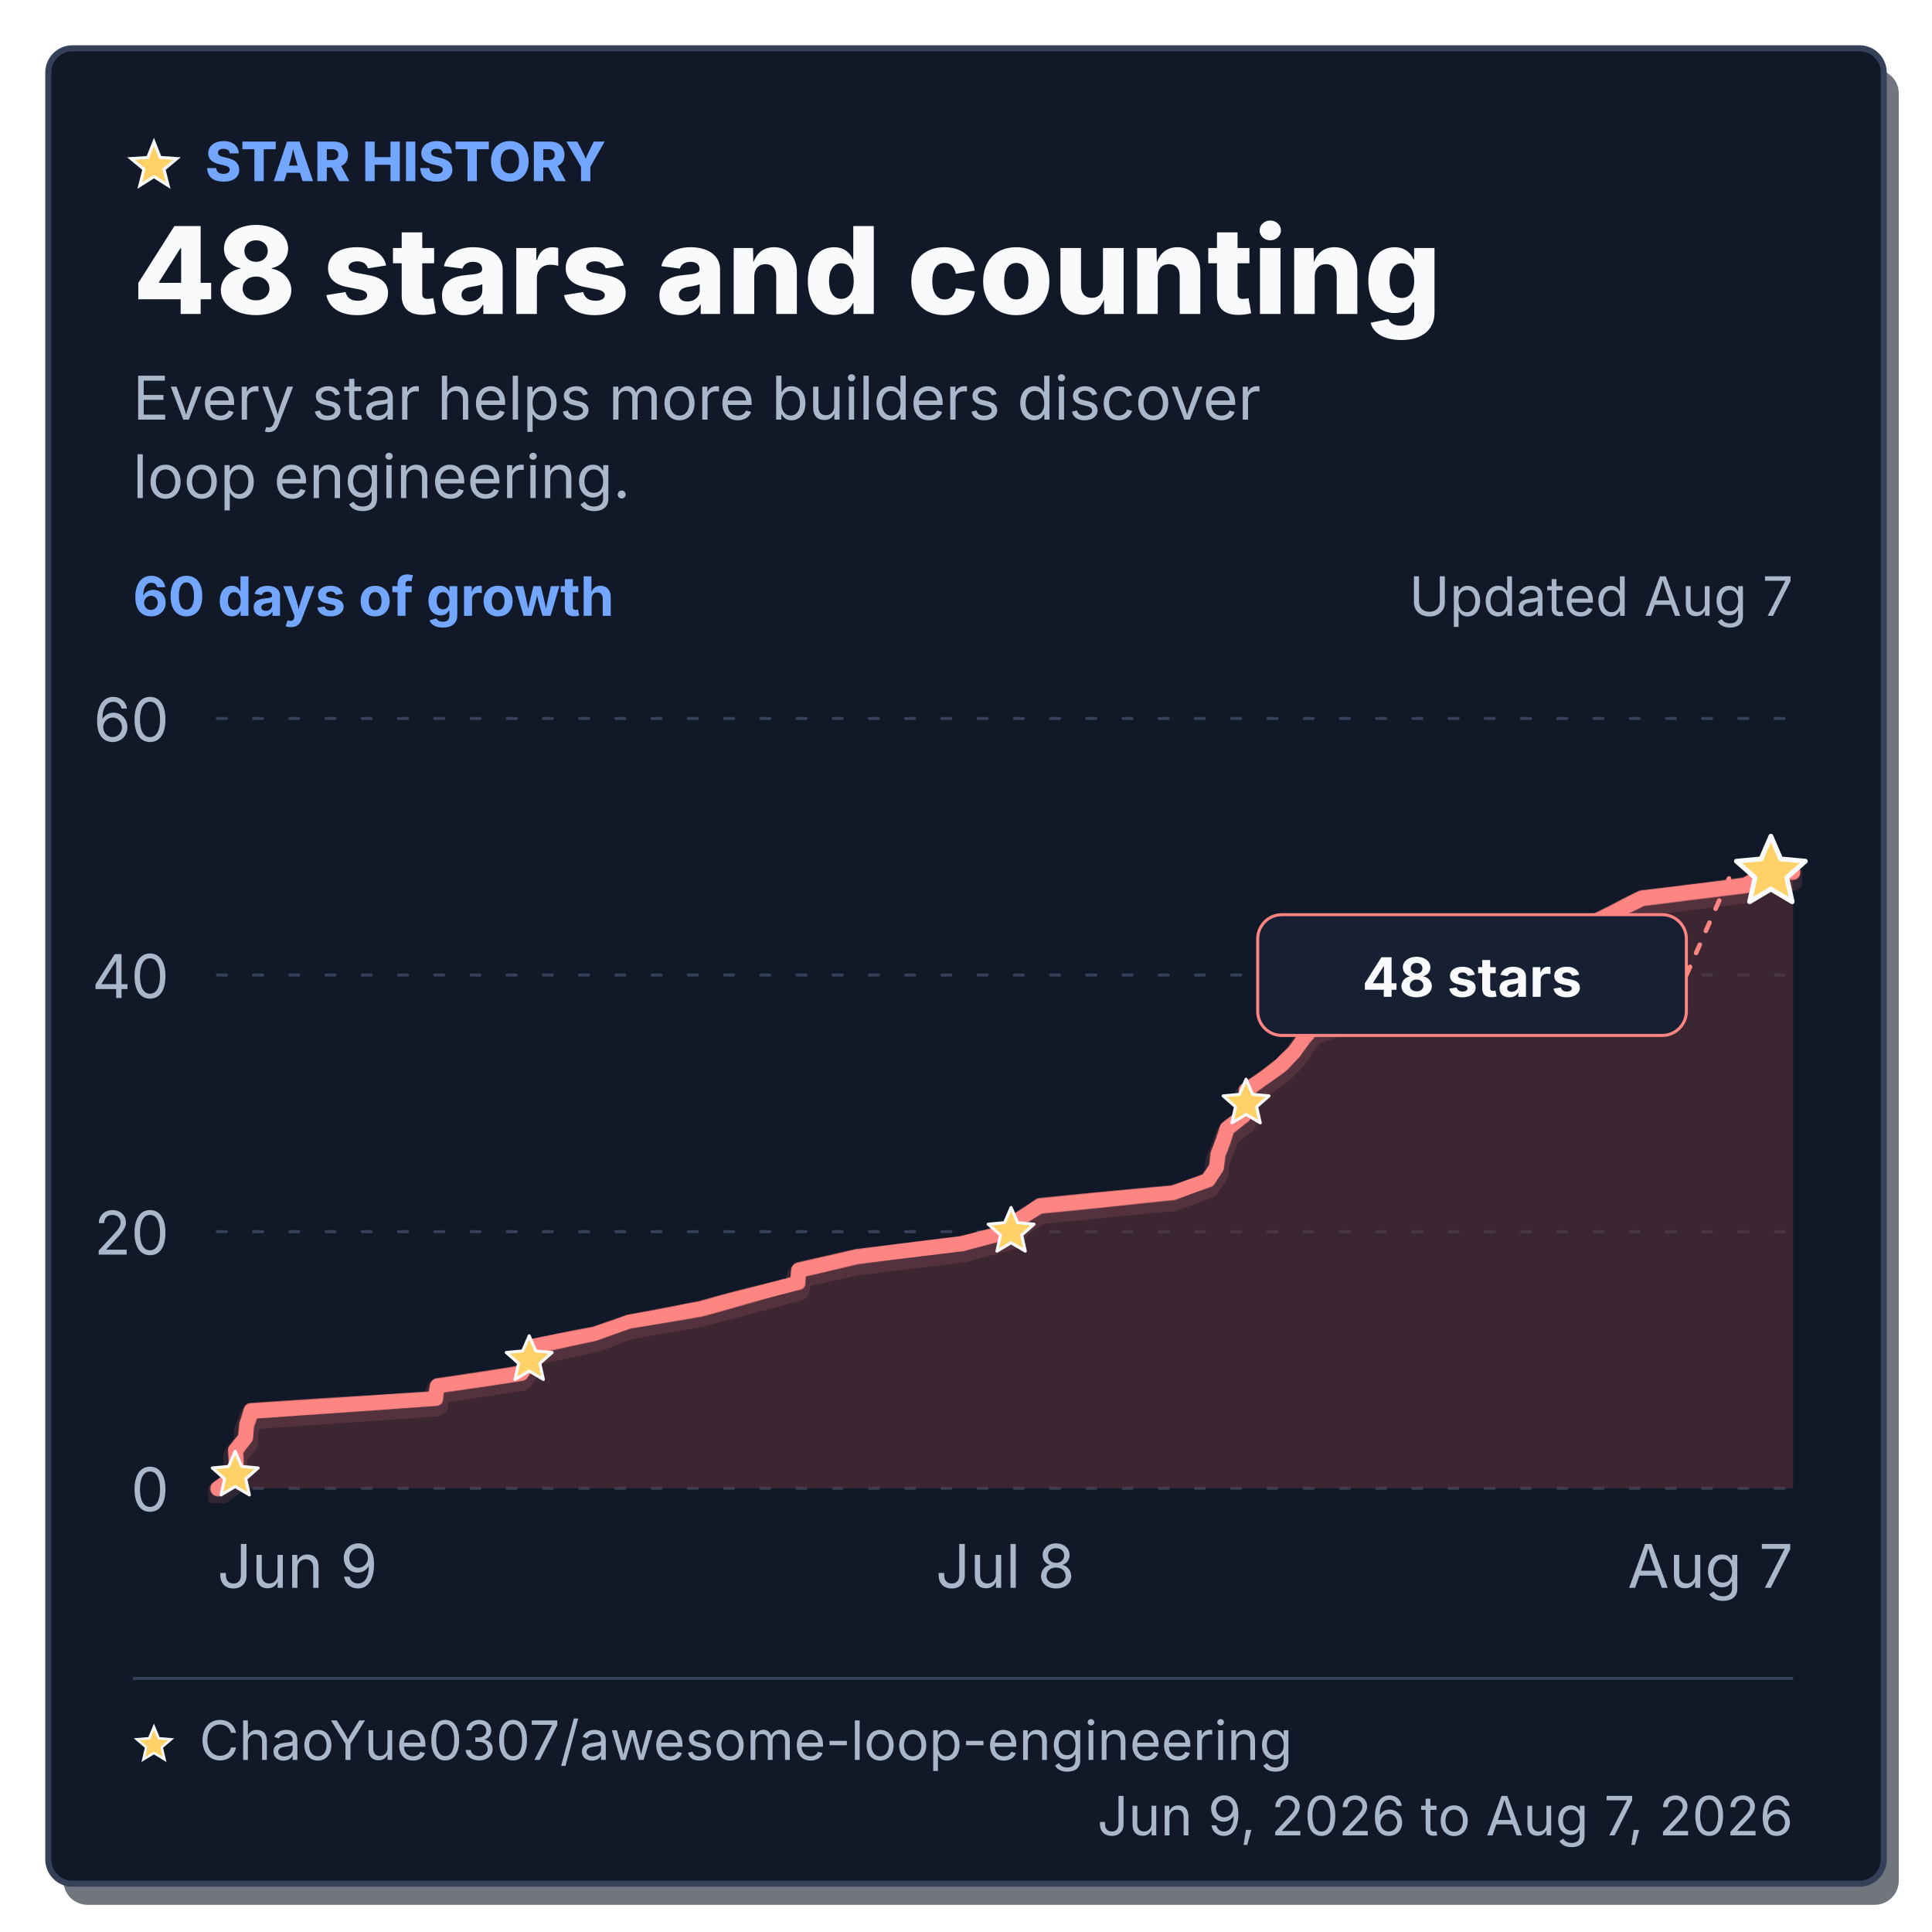
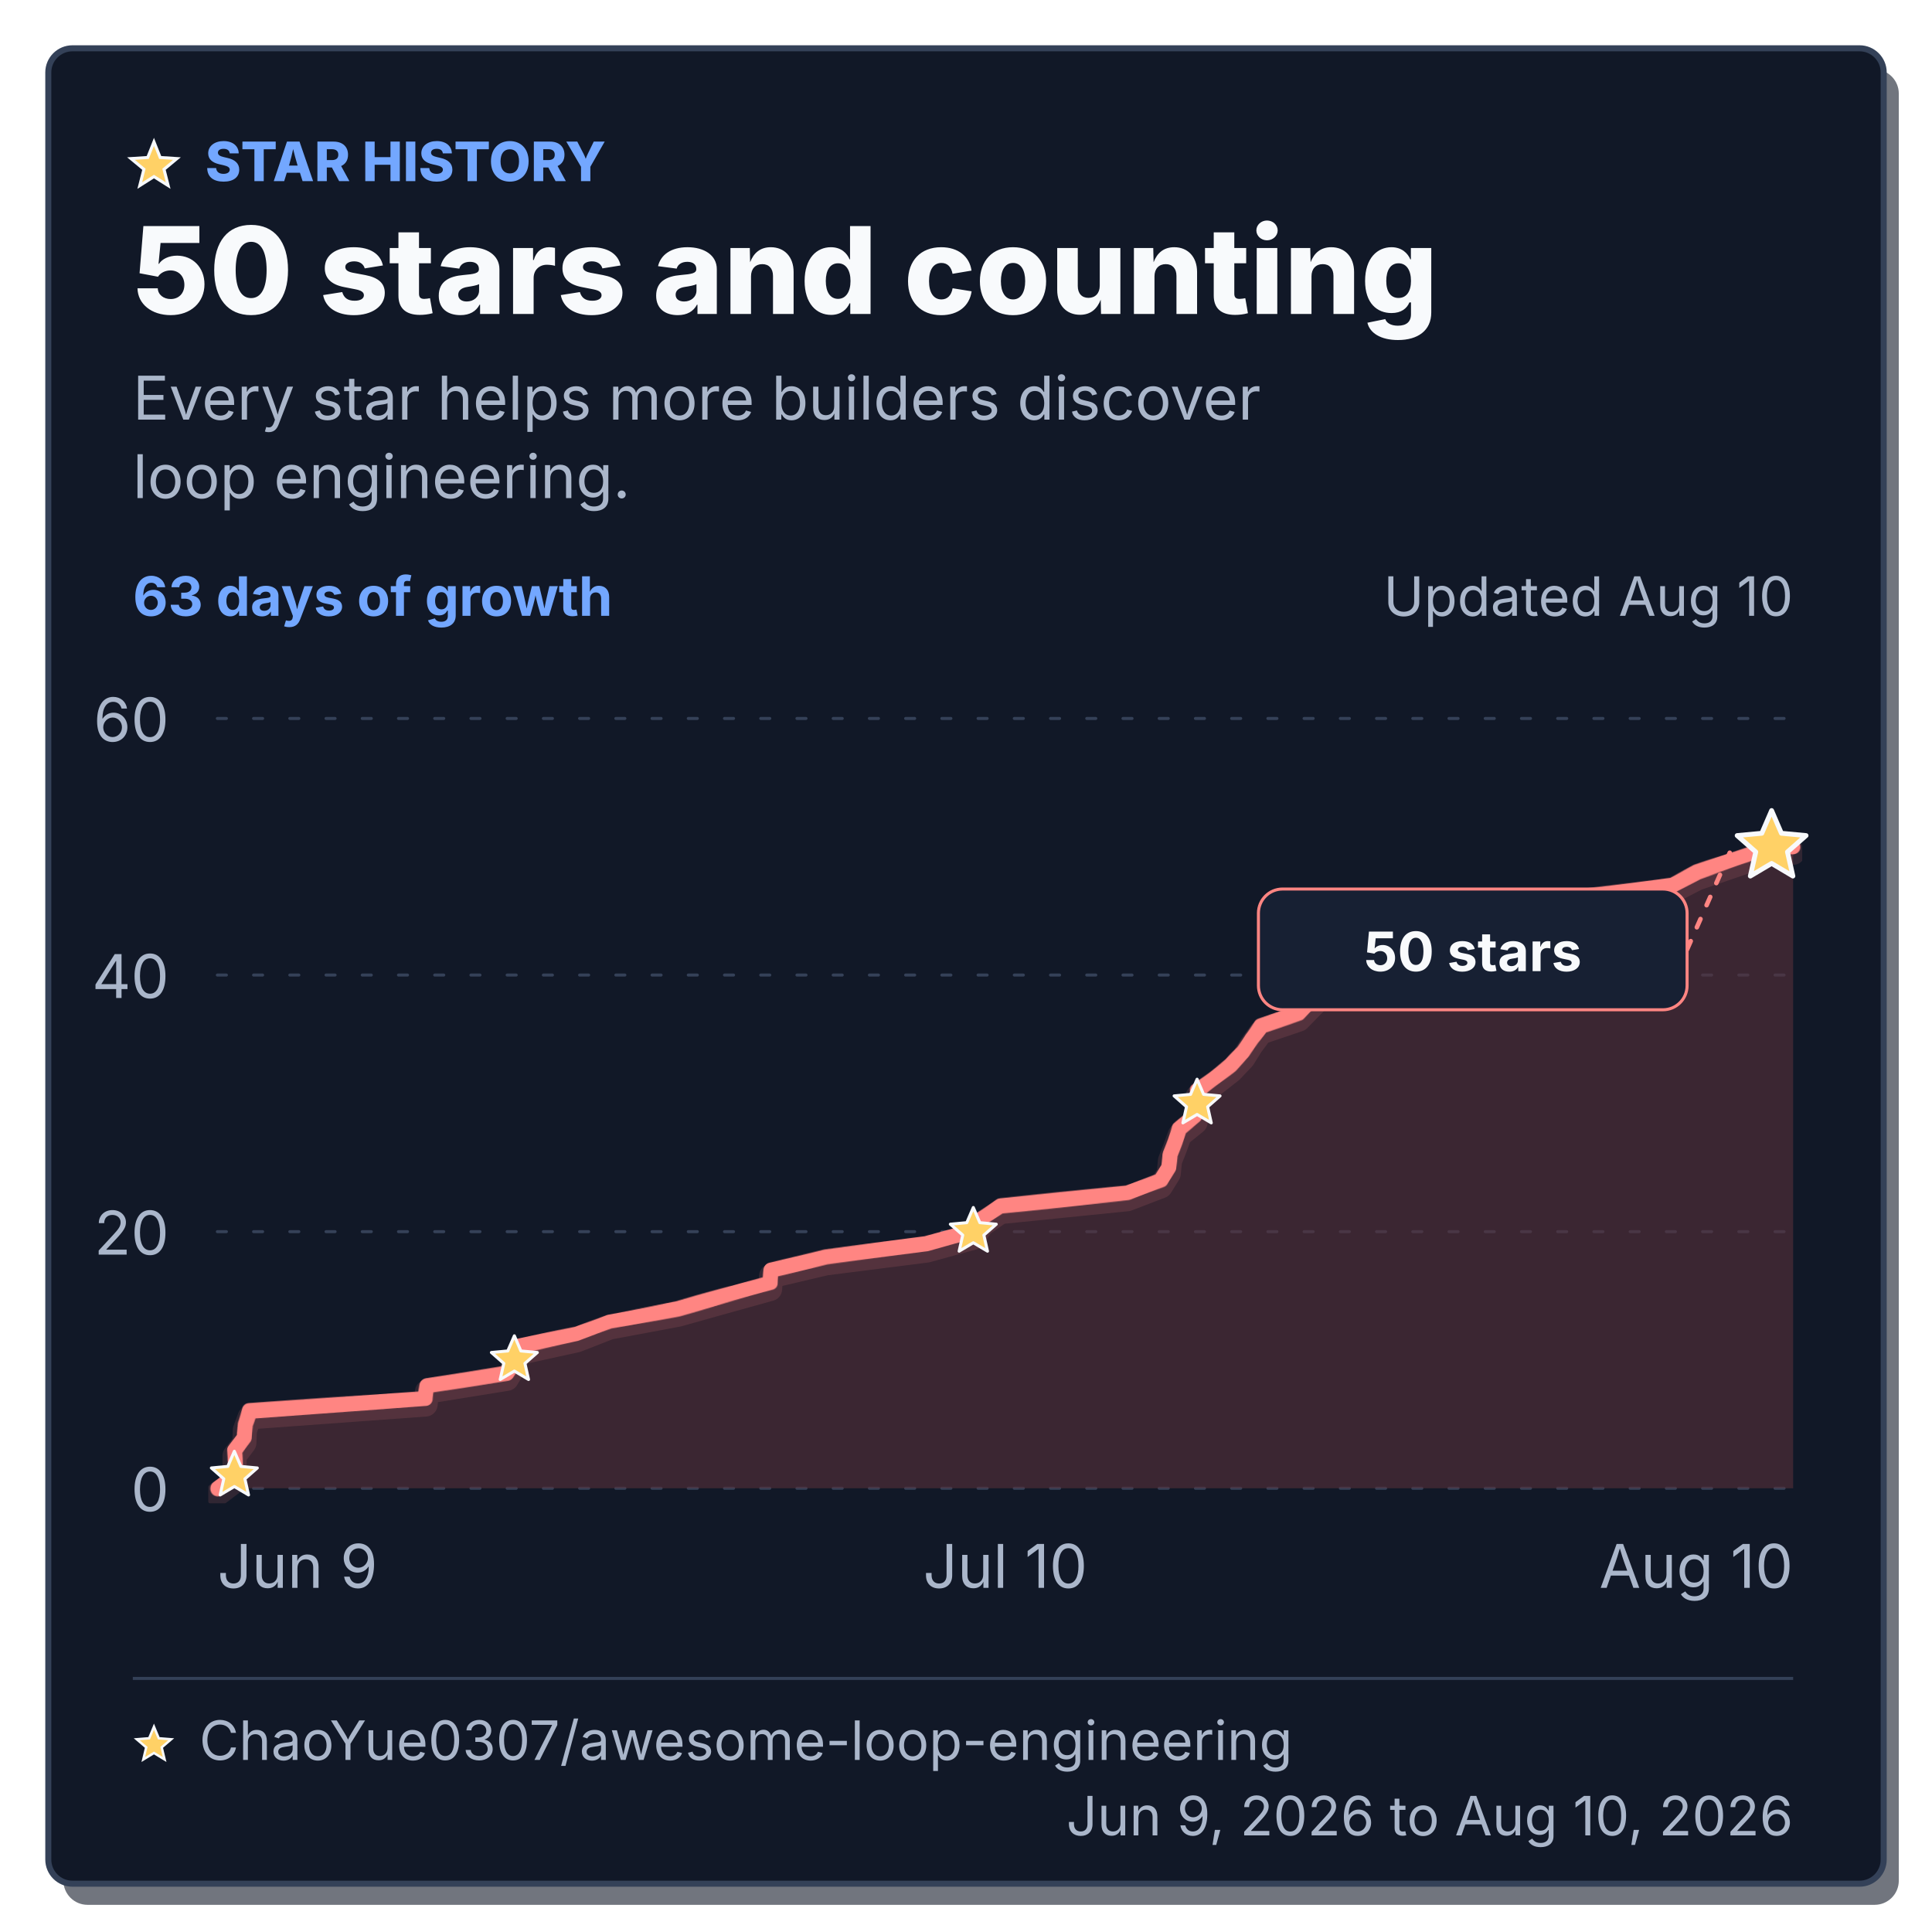
<svg xmlns="http://www.w3.org/2000/svg" width="640" height="640" viewBox="0 0 640 640" role="img" aria-labelledby="title desc">
  <style>
    text { font-family: ui-rounded, 'SF Pro Rounded', 'Nunito Sans', -apple-system, BlinkMacSystemFont, 'Segoe UI', sans-serif; letter-spacing: 0; }
  </style>
  <defs>
    <filter id="rough-line" x="-3%" y="-6%" width="106%" height="112%">
      <feTurbulence type="fractalNoise" baseFrequency="0.008 0.12" numOctaves="1" seed="17" result="noise" />
      <feDisplacementMap in="SourceGraphic" in2="noise" scale="1.2" xChannelSelector="R" yChannelSelector="G" />
    </filter>
    <clipPath id="plot-clip">
      <rect x="69" y="233" width="528" height="265" />
    </clipPath>
  </defs>
  <rect x="21" y="23" width="608" height="608" rx="8" fill="#0B1220" opacity="0.58" />
  <rect x="16" y="16" width="608" height="608" rx="8" fill="#111827" stroke="#344158" stroke-width="2" />
  <path d="M 51 47 L 53.06 52.17 L 58.61 52.53 L 54.33 56.08 L 55.7 61.47 L 51 58.5 L 46.3 61.47 L 47.67 56.08 L 43.39 52.53 L 48.94 52.17 Z" fill="#FFD166" stroke="#F8FAFC" stroke-width="1" />
  <text x="68" y="60" fill="#73A7FF" font-size="18" font-weight="800">STAR HISTORY</text>
-   <text x="44" y="104" fill="#F8FAFC" font-size="40" font-weight="760">48 stars and counting</text>
+   <text x="44" y="104" fill="#F8FAFC" font-size="40" font-weight="760">50 stars and counting</text>
  <text x="44" y="139" fill="#AAB6CA" font-size="20">Every star helps more builders discover</text>
  <text x="44" y="165" fill="#AAB6CA" font-size="20">loop engineering.</text>
-   <text x="44" y="204" fill="#73A7FF" font-size="18" font-weight="700">60 days of growth</text>
-   <text x="594" y="204" fill="#AAB6CA" font-size="18" text-anchor="end">Updated Aug 7</text>
+   <text x="44" y="204" fill="#73A7FF" font-size="18" font-weight="700">63 days of growth</text>
+   <text x="594" y="204" fill="#AAB6CA" font-size="18" text-anchor="end">Updated Aug 10</text>
  <line x1="72" y1="493" x2="594" y2="493" stroke="#354158" stroke-width="1" stroke-dasharray="3 9" stroke-linecap="round" />
  <text x="56" y="500.6" fill="#AAB6CA" font-size="20" text-anchor="end">0</text>
  <line x1="72" y1="408" x2="594" y2="408" stroke="#354158" stroke-width="1" stroke-dasharray="3 9" stroke-linecap="round" />
  <text x="56" y="415.6" fill="#AAB6CA" font-size="20" text-anchor="end">20</text>
  <line x1="72" y1="323" x2="594" y2="323" stroke="#354158" stroke-width="1" stroke-dasharray="3 9" stroke-linecap="round" />
  <text x="56" y="330.6" fill="#AAB6CA" font-size="20" text-anchor="end">40</text>
  <line x1="72" y1="238" x2="594" y2="238" stroke="#354158" stroke-width="1" stroke-dasharray="3 9" stroke-linecap="round" />
  <text x="56" y="245.6" fill="#AAB6CA" font-size="20" text-anchor="end">60</text>
  <text x="72" y="526" fill="#AAB6CA" font-size="20" text-anchor="start">Jun 9</text>
-   <text x="333" y="526" fill="#AAB6CA" font-size="20" text-anchor="middle">Jul 8</text>
-   <text x="594" y="526" fill="#AAB6CA" font-size="20" text-anchor="end">Aug 7</text>
+   <text x="333" y="526" fill="#AAB6CA" font-size="20" text-anchor="middle">Jul 10</text>
+   <text x="594" y="526" fill="#AAB6CA" font-size="20" text-anchor="end">Aug 10</text>
  <g clip-path="url(#plot-clip)">
-     <path d="M 72 493 L 77.91 488.75 L 77.98 484.5 L 77.99 480.25 L 81.38 476 L 81.58 471.75 L 83.2 467.5 L 144.42 463.25 L 144.93 459 L 172.68 454.75 L 175.31 450.5 L 176.6 446.25 L 196.98 442 L 208.41 437.75 L 232.28 433.5 L 248.18 429.25 L 264.24 425 L 264.58 420.75 L 283.6 416.5 L 318.77 412.25 L 334.94 408 L 337.87 403.75 L 344.35 399.5 L 388.49 395.25 L 400.14 391 L 402.91 386.75 L 403.36 382.5 L 405.14 378.25 L 406.73 374 L 412.24 369.75 L 412.78 365.5 L 412.94 361.25 L 418.95 357 L 424.65 352.75 L 428.87 348.5 L 431.64 344.25 L 434.95 340 L 448.13 335.75 L 456.86 327.25 L 474.2 318.75 L 491.81 314.5 L 517.67 310.25 L 543.87 297.5 L 577.98 293.25 L 586.63 289 L 594 289 V 493 H 72 Z" fill="#572F38" opacity="0.6" />
-     <path d="M 72 493 L 77.91 488.75 L 77.98 484.5 L 77.99 480.25 L 81.38 476 L 81.58 471.75 L 83.2 467.5 L 144.42 463.25 L 144.93 459 L 172.68 454.75 L 175.31 450.5 L 176.6 446.25 L 196.98 442 L 208.41 437.75 L 232.28 433.5 L 248.18 429.25 L 264.24 425 L 264.58 420.75 L 283.6 416.5 L 318.77 412.25 L 334.94 408 L 337.87 403.75 L 344.35 399.5 L 388.49 395.25 L 400.14 391 L 402.91 386.75 L 403.36 382.5 L 405.14 378.25 L 406.73 374 L 412.24 369.75 L 412.78 365.5 L 412.94 361.25 L 418.95 357 L 424.65 352.75 L 428.87 348.5 L 431.64 344.25 L 434.95 340 L 448.13 335.75 L 456.86 327.25 L 474.2 318.75 L 491.81 314.5 L 517.67 310.25 L 543.87 297.5 L 577.98 293.25 L 586.63 289 L 594 289" fill="none" stroke="#FF8582" stroke-width="8" stroke-linejoin="round" stroke-linecap="round" opacity="0.13" transform="translate(0 2)" />
-     <path d="M 72 493 L 77.91 488.75 L 77.98 484.5 L 77.99 480.25 L 81.38 476 L 81.58 471.75 L 83.2 467.5 L 144.42 463.25 L 144.93 459 L 172.68 454.75 L 175.31 450.5 L 176.6 446.25 L 196.98 442 L 208.41 437.75 L 232.28 433.5 L 248.18 429.25 L 264.24 425 L 264.58 420.75 L 283.6 416.5 L 318.77 412.25 L 334.94 408 L 337.87 403.75 L 344.35 399.5 L 388.49 395.25 L 400.14 391 L 402.91 386.75 L 403.36 382.5 L 405.14 378.25 L 406.73 374 L 412.24 369.75 L 412.78 365.5 L 412.94 361.25 L 418.95 357 L 424.65 352.75 L 428.87 348.5 L 431.64 344.25 L 434.95 340 L 448.13 335.75 L 456.86 327.25 L 474.2 318.75 L 491.81 314.5 L 517.67 310.25 L 543.87 297.5 L 577.98 293.25 L 586.63 289 L 594 289" fill="none" stroke="#FF8582" stroke-width="5" stroke-linejoin="round" stroke-linecap="round" filter="url(#rough-line)" />
+     <path d="M 72 493 L 77.63 488.75 L 77.7 484.5 L 77.71 480.25 L 80.93 476 L 81.12 471.75 L 82.67 467.5 L 140.97 463.25 L 141.46 459 L 167.88 454.75 L 170.39 450.5 L 171.62 446.25 L 191.03 442 L 201.91 437.75 L 224.64 433.5 L 239.79 429.25 L 255.09 425 L 255.41 420.75 L 273.52 416.5 L 307.02 412.25 L 322.42 408 L 325.21 403.75 L 331.38 399.5 L 373.42 395.25 L 384.51 391 L 387.15 386.75 L 387.58 382.5 L 389.27 378.25 L 390.79 374 L 396.04 369.75 L 396.55 365.5 L 396.7 361.25 L 402.43 357 L 407.86 352.75 L 411.87 348.5 L 414.51 344.25 L 417.67 340 L 430.22 335.75 L 438.53 327.25 L 455.04 318.75 L 471.82 314.5 L 496.45 310.25 L 521.4 297.5 L 553.89 293.25 L 562.12 289 L 586.87 280.5 L 594 280.5 V 493 H 72 Z" fill="#572F38" opacity="0.6" />
+     <path d="M 72 493 L 77.63 488.75 L 77.7 484.5 L 77.71 480.25 L 80.93 476 L 81.12 471.75 L 82.67 467.5 L 140.97 463.25 L 141.46 459 L 167.88 454.75 L 170.39 450.5 L 171.62 446.25 L 191.03 442 L 201.91 437.75 L 224.64 433.5 L 239.79 429.25 L 255.09 425 L 255.41 420.75 L 273.52 416.5 L 307.02 412.25 L 322.42 408 L 325.21 403.75 L 331.38 399.5 L 373.42 395.25 L 384.51 391 L 387.15 386.75 L 387.58 382.5 L 389.27 378.25 L 390.79 374 L 396.04 369.75 L 396.55 365.5 L 396.7 361.25 L 402.43 357 L 407.86 352.75 L 411.87 348.5 L 414.51 344.25 L 417.67 340 L 430.22 335.75 L 438.53 327.25 L 455.04 318.75 L 471.82 314.5 L 496.45 310.25 L 521.4 297.5 L 553.89 293.25 L 562.12 289 L 586.87 280.5 L 594 280.5" fill="none" stroke="#FF8582" stroke-width="8" stroke-linejoin="round" stroke-linecap="round" opacity="0.13" transform="translate(0 2)" />
+     <path d="M 72 493 L 77.63 488.75 L 77.7 484.5 L 77.71 480.25 L 80.93 476 L 81.12 471.75 L 82.67 467.5 L 140.97 463.25 L 141.46 459 L 167.88 454.75 L 170.39 450.5 L 171.62 446.25 L 191.03 442 L 201.91 437.75 L 224.64 433.5 L 239.79 429.25 L 255.09 425 L 255.41 420.75 L 273.52 416.5 L 307.02 412.25 L 322.42 408 L 325.21 403.75 L 331.38 399.5 L 373.42 395.25 L 384.51 391 L 387.15 386.75 L 387.58 382.5 L 389.27 378.25 L 390.79 374 L 396.04 369.75 L 396.55 365.5 L 396.7 361.25 L 402.43 357 L 407.86 352.75 L 411.87 348.5 L 414.51 344.25 L 417.67 340 L 430.22 335.75 L 438.53 327.25 L 455.04 318.75 L 471.82 314.5 L 496.45 310.25 L 521.4 297.5 L 553.89 293.25 L 562.12 289 L 586.87 280.5 L 594 280.5" fill="none" stroke="#FF8582" stroke-width="5" stroke-linejoin="round" stroke-linecap="round" filter="url(#rough-line)" />
  </g>
-   <path d="M 77.91 480.75 L 80.08 485.77 L 85.52 486.28 L 81.41 489.89 L 82.62 495.22 L 77.91 492.43 L 73.21 495.22 L 74.41 489.89 L 70.31 486.28 L 75.75 485.77 Z" fill="#FFD166" stroke="#F8FAFC" stroke-width="1" stroke-linejoin="round" />
-   <path d="M 175.31 442.5 L 177.47 447.52 L 182.92 448.03 L 178.81 451.64 L 180.01 456.97 L 175.31 454.18 L 170.6 456.97 L 171.81 451.64 L 167.7 448.03 L 173.14 447.52 Z" fill="#FFD166" stroke="#F8FAFC" stroke-width="1" stroke-linejoin="round" />
-   <path d="M 334.94 400 L 337.11 405.02 L 342.55 405.53 L 338.44 409.14 L 339.65 414.47 L 334.94 411.68 L 330.24 414.47 L 331.44 409.14 L 327.33 405.53 L 332.78 405.02 Z" fill="#FFD166" stroke="#F8FAFC" stroke-width="1" stroke-linejoin="round" />
-   <path d="M 412.78 357.5 L 414.94 362.52 L 420.38 363.03 L 416.28 366.64 L 417.48 371.97 L 412.78 369.18 L 408.07 371.97 L 409.28 366.64 L 405.17 363.03 L 410.61 362.52 Z" fill="#FFD166" stroke="#F8FAFC" stroke-width="1" stroke-linejoin="round" />
-   <path d="M 586.63 277 L 589.87 284.53 L 598.04 285.29 L 591.88 290.71 L 593.68 298.71 L 586.63 294.52 L 579.58 298.71 L 581.38 290.71 L 575.22 285.29 L 583.38 284.53 Z" fill="#FFD166" stroke="#F8FAFC" stroke-width="1.6" stroke-linejoin="round" />
-   <path d="M 558.63 323 L 573.63 289" fill="none" stroke="#FF8582" stroke-width="1.5" stroke-dasharray="3 5" stroke-linecap="round" />
-   <rect x="416.63" y="303" width="142" height="40" rx="8" fill="#172033" stroke="#FF8582" />
-   <text x="487.63" y="330.2" fill="#F8FAFC" font-size="18" font-weight="700" text-anchor="middle">48 stars</text>
+   <path d="M 77.63 480.75 L 79.8 485.77 L 85.24 486.28 L 81.13 489.89 L 82.33 495.22 L 77.63 492.43 L 72.93 495.22 L 74.13 489.89 L 70.02 486.28 L 75.47 485.77 Z" fill="#FFD166" stroke="#F8FAFC" stroke-width="1" stroke-linejoin="round" />
+   <path d="M 170.39 442.5 L 172.55 447.52 L 178 448.03 L 173.89 451.64 L 175.09 456.97 L 170.39 454.18 L 165.69 456.97 L 166.89 451.64 L 162.78 448.03 L 168.22 447.52 Z" fill="#FFD166" stroke="#F8FAFC" stroke-width="1" stroke-linejoin="round" />
+   <path d="M 322.42 400 L 324.59 405.02 L 330.03 405.53 L 325.92 409.14 L 327.12 414.47 L 322.42 411.68 L 317.72 414.47 L 318.92 409.14 L 314.81 405.53 L 320.26 405.02 Z" fill="#FFD166" stroke="#F8FAFC" stroke-width="1" stroke-linejoin="round" />
+   <path d="M 396.55 357.5 L 398.71 362.52 L 404.16 363.03 L 400.05 366.64 L 401.25 371.97 L 396.55 369.18 L 391.85 371.97 L 393.05 366.64 L 388.94 363.03 L 394.39 362.52 Z" fill="#FFD166" stroke="#F8FAFC" stroke-width="1" stroke-linejoin="round" />
+   <path d="M 586.87 268.5 L 590.11 276.03 L 598.28 276.79 L 592.12 282.21 L 593.92 290.21 L 586.87 286.02 L 579.82 290.21 L 581.62 282.21 L 575.46 276.79 L 583.62 276.03 Z" fill="#FFD166" stroke="#F8FAFC" stroke-width="1.6" stroke-linejoin="round" />
+   <path d="M 558.87 314.5 L 573.87 280.5" fill="none" stroke="#FF8582" stroke-width="1.5" stroke-dasharray="3 5" stroke-linecap="round" />
+   <rect x="416.87" y="294.5" width="142" height="40" rx="8" fill="#172033" stroke="#FF8582" />
+   <text x="487.87" y="321.7" fill="#F8FAFC" font-size="18" font-weight="700" text-anchor="middle">50 stars</text>
  <line x1="44" y1="556" x2="594" y2="556" stroke="#344158" />
  <path d="M 51 572 L 52.59 575.82 L 56.71 576.15 L 53.57 578.83 L 54.53 582.85 L 51 580.7 L 47.47 582.85 L 48.43 578.83 L 45.29 576.15 L 49.41 575.82 Z" fill="#FFD166" stroke="#F8FAFC" stroke-width="0.8" />
  <text x="66" y="583" fill="#AAB6CA" font-size="18">ChaoYue0307/awesome-loop-engineering</text>
-   <text x="594" y="608" fill="#AAB6CA" font-size="18" text-anchor="end">Jun 9, 2026 to Aug 7, 2026</text>
+   <text x="594" y="608" fill="#AAB6CA" font-size="18" text-anchor="end">Jun 9, 2026 to Aug 10, 2026</text>
</svg>
